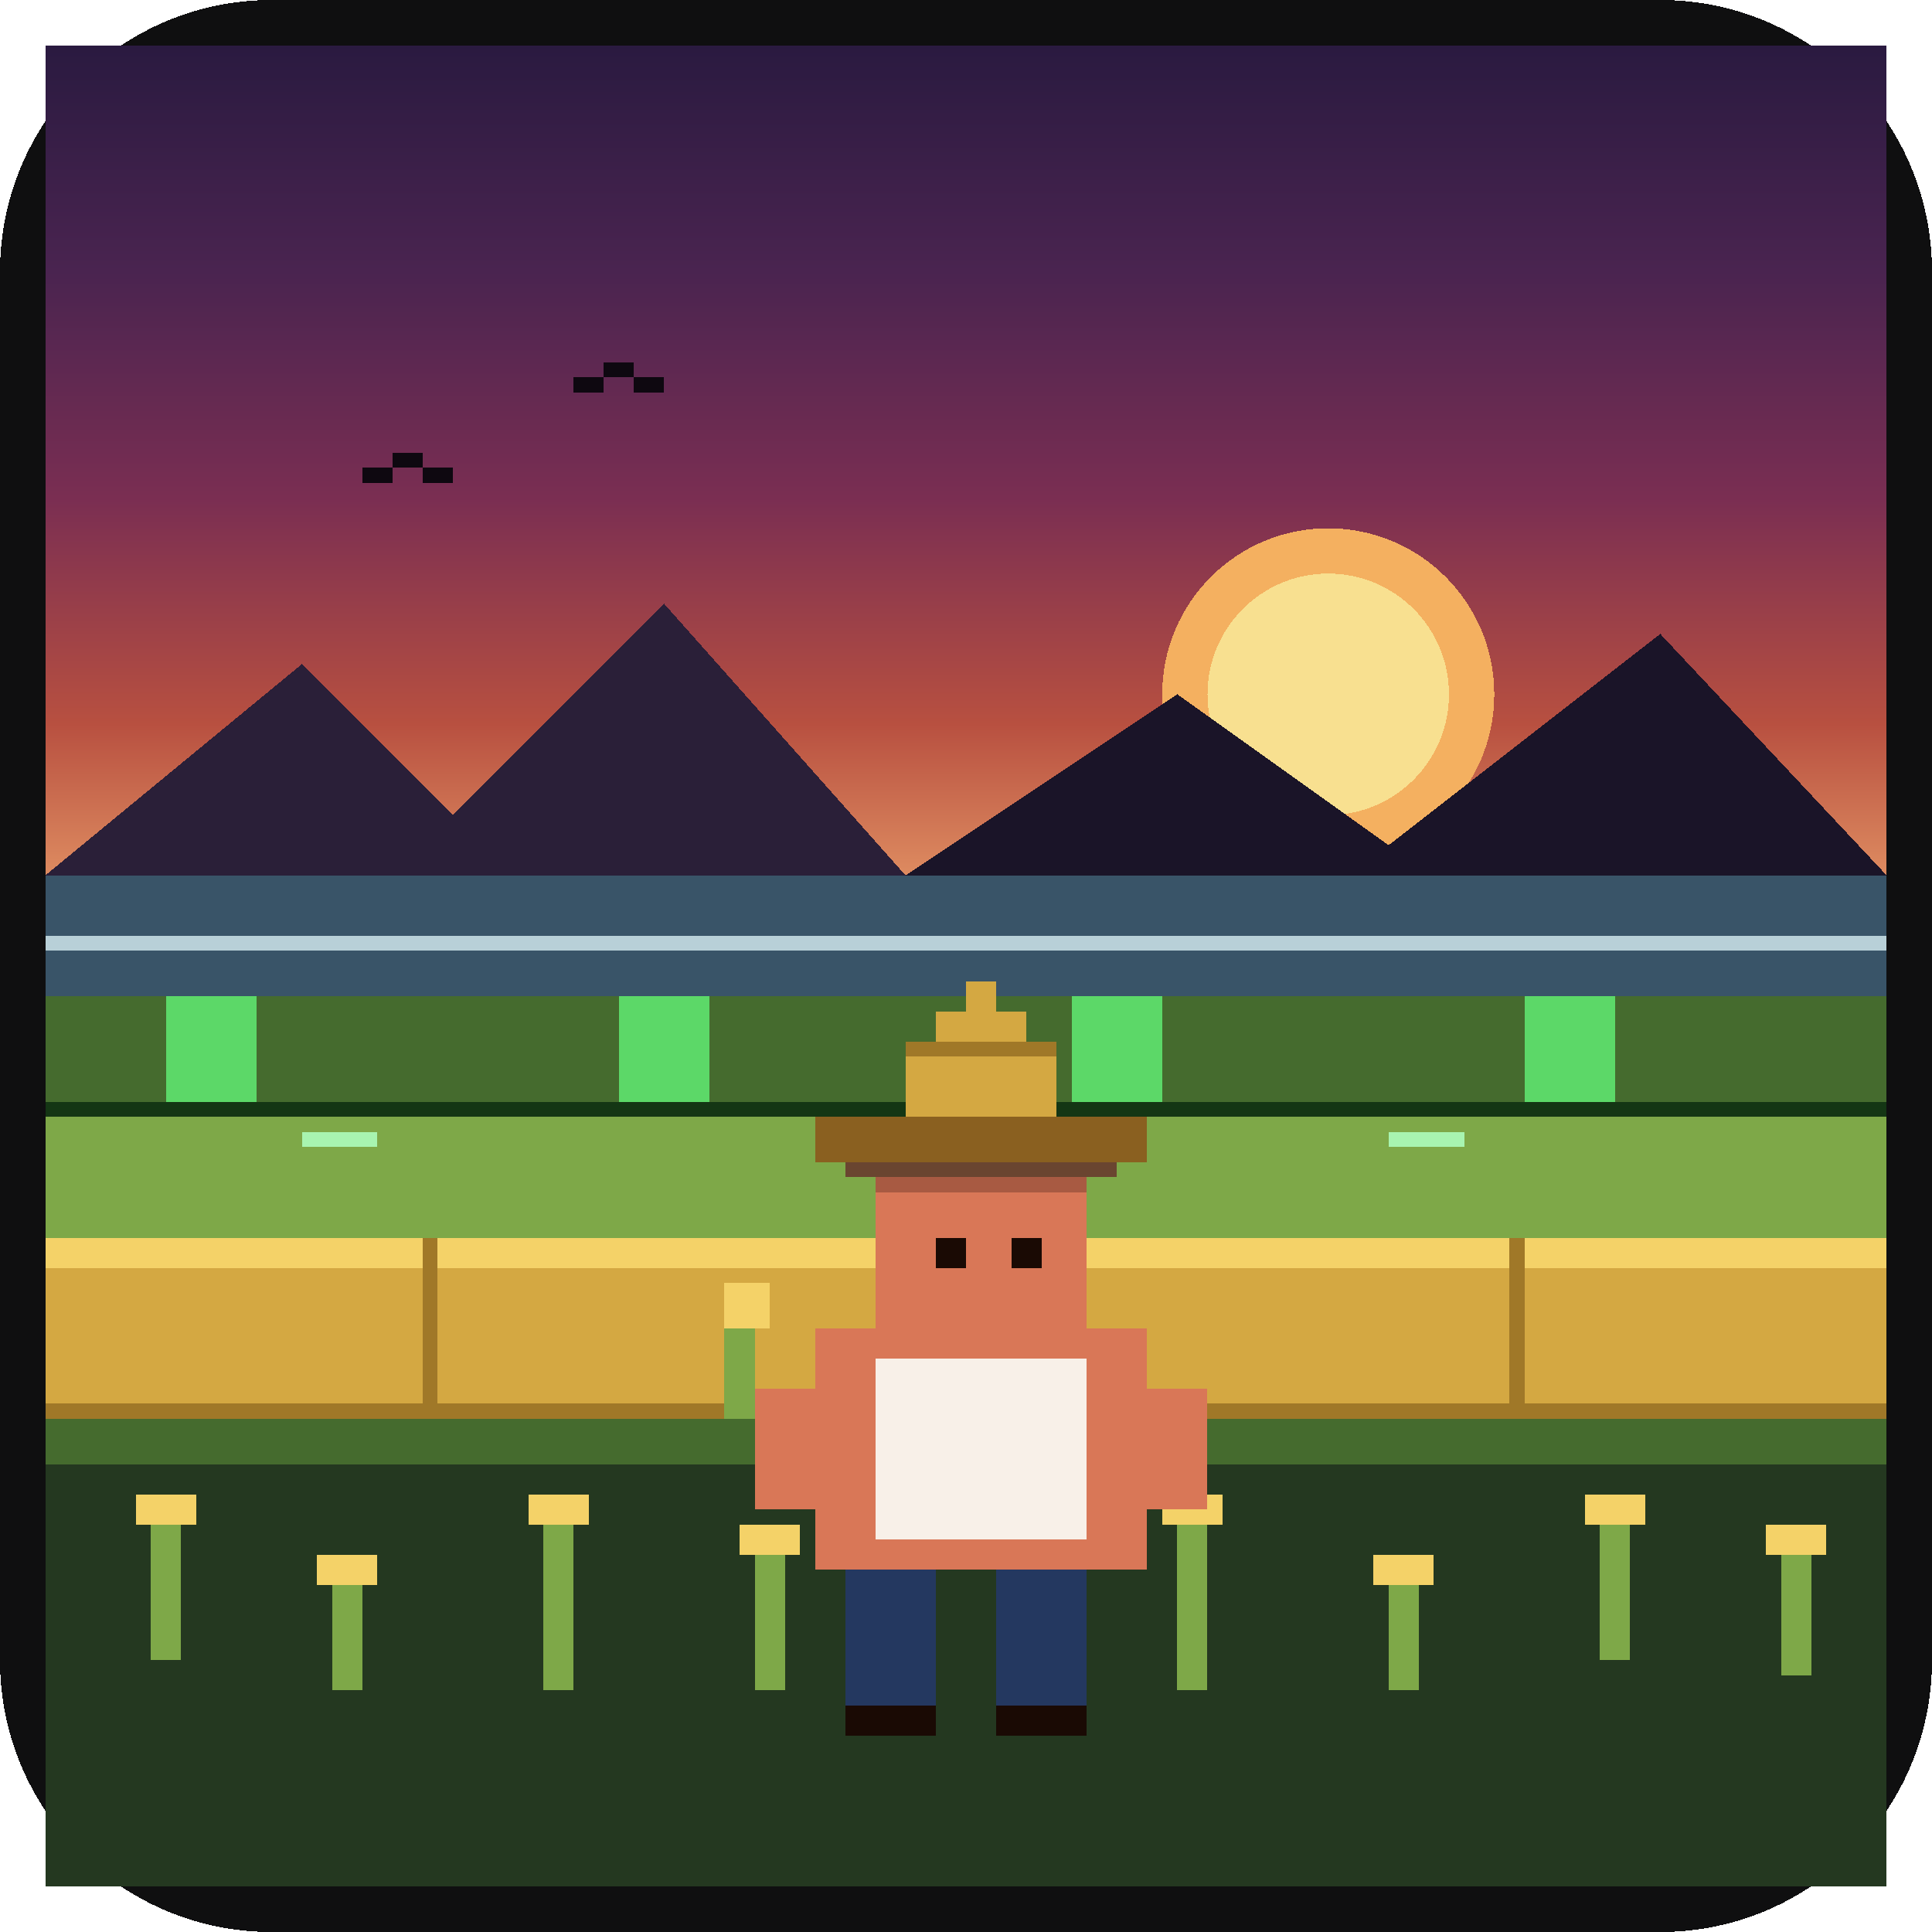
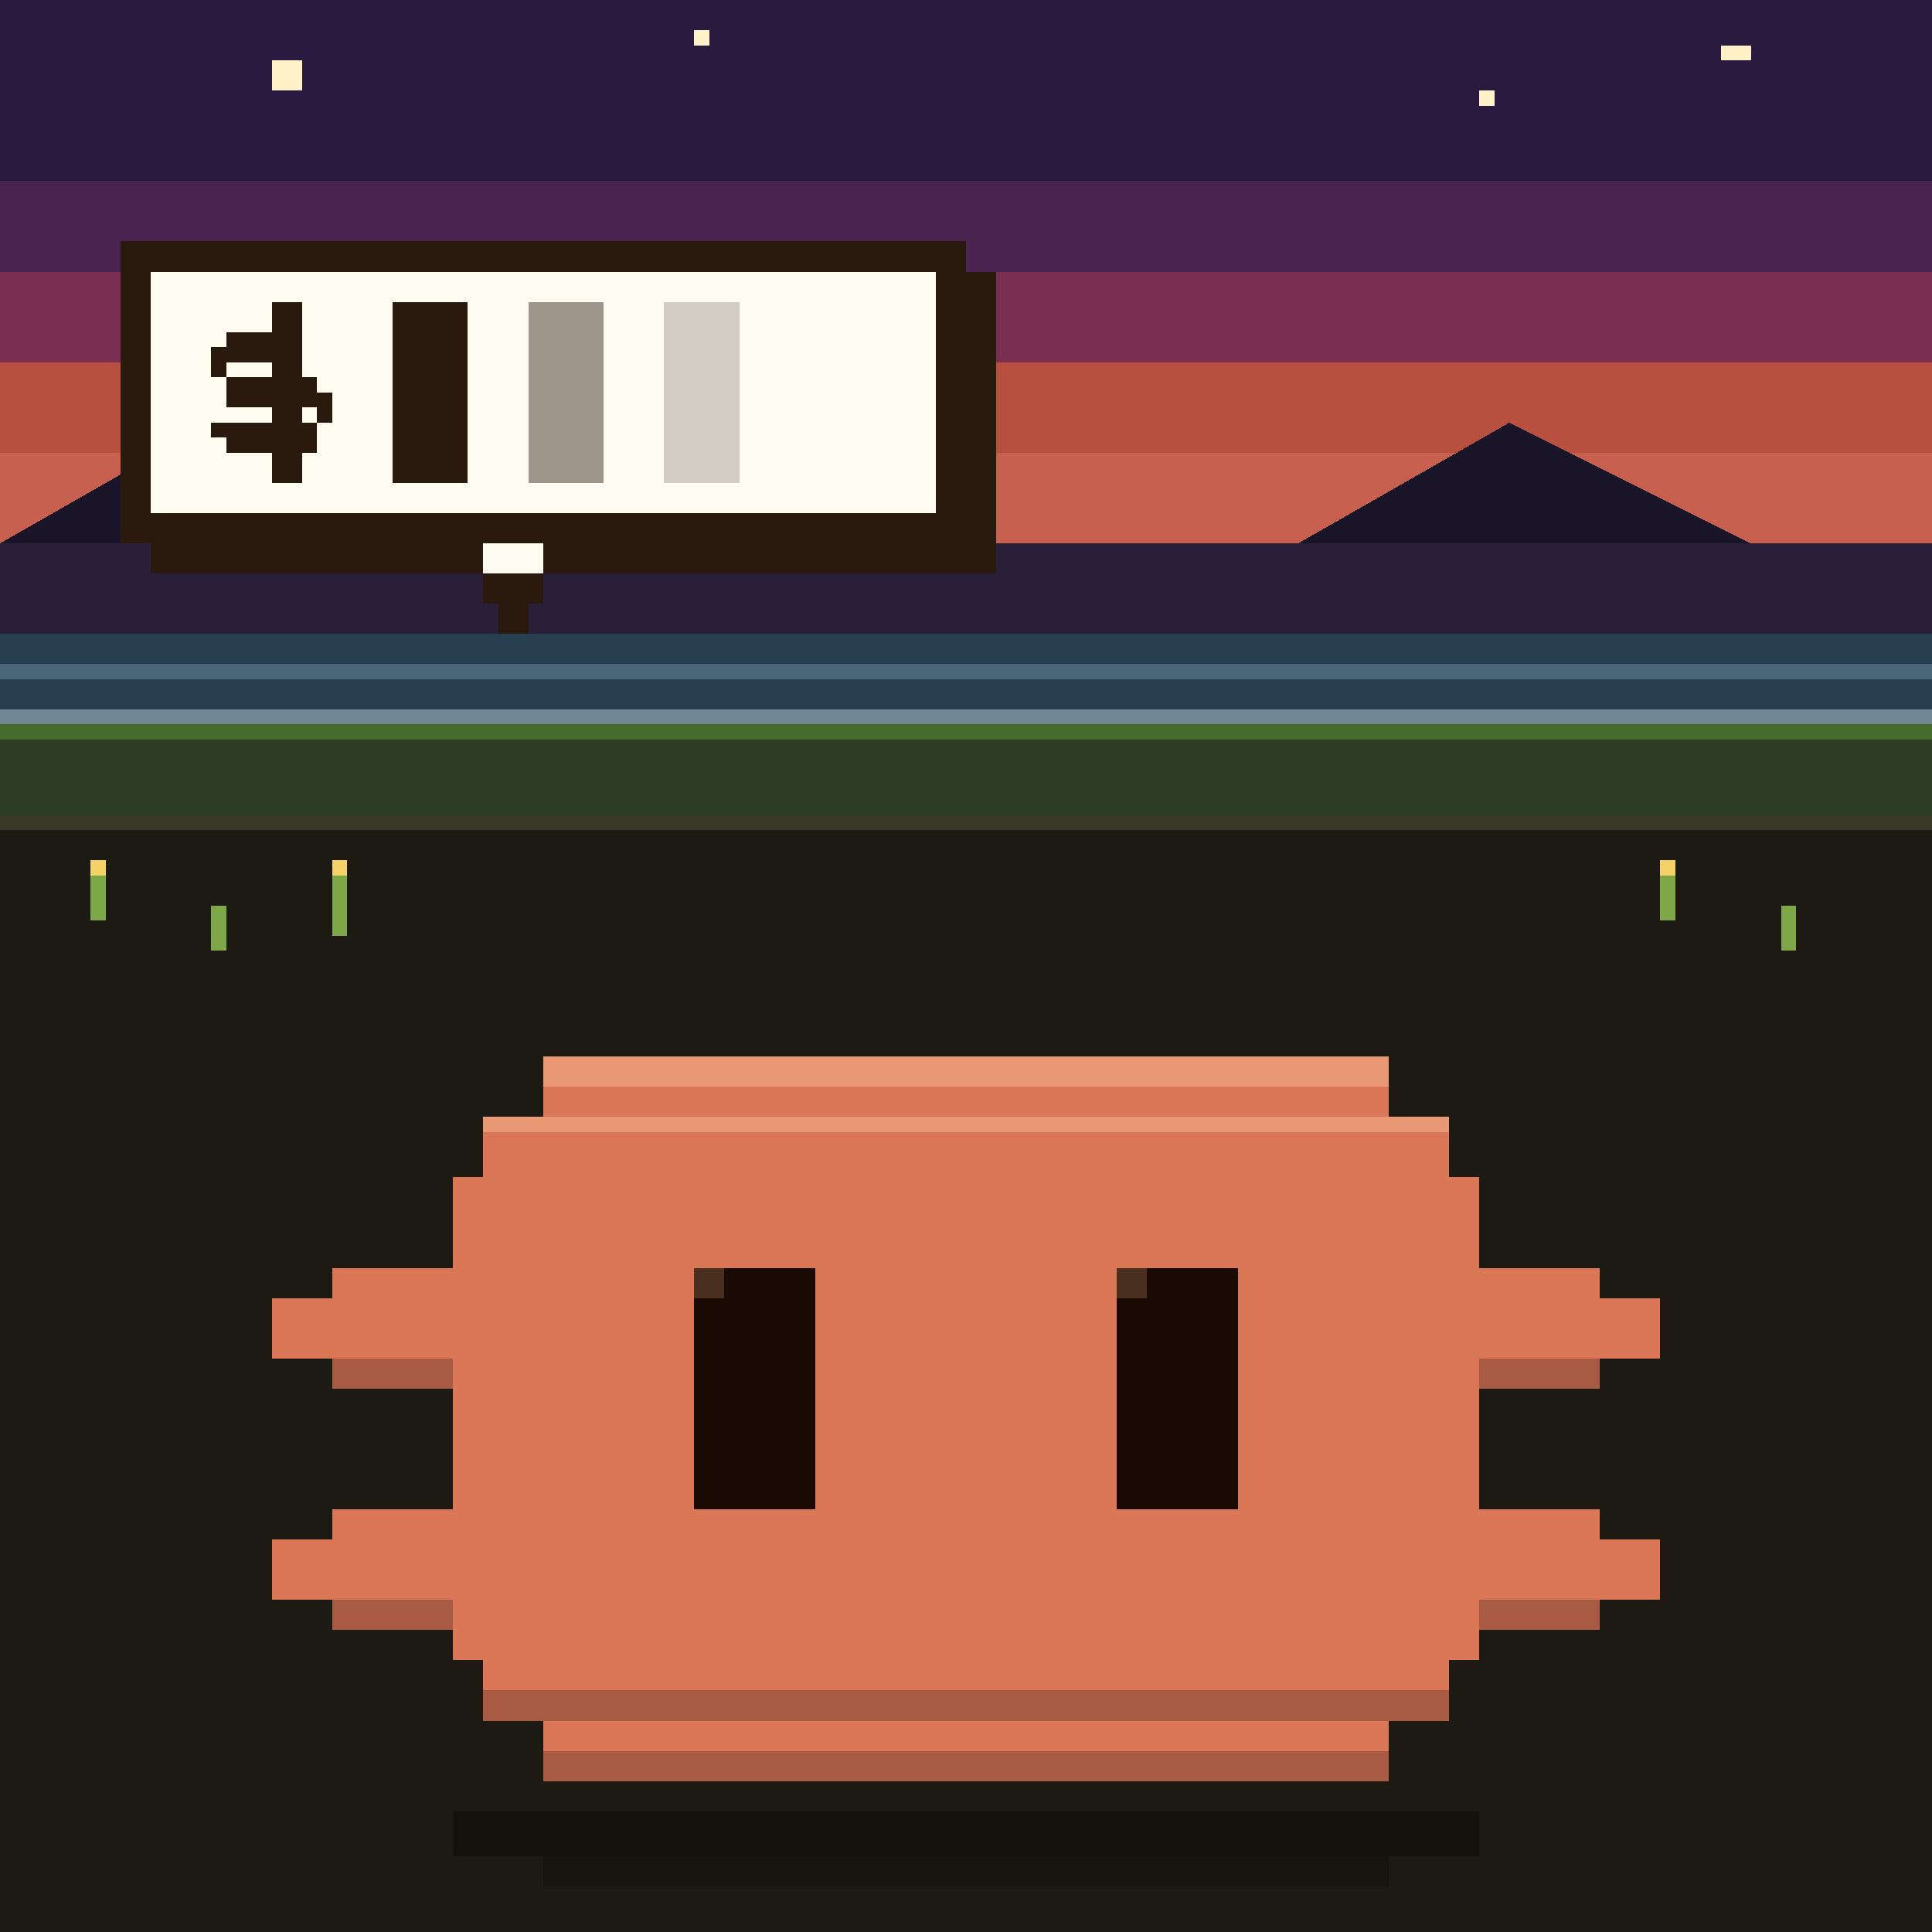
<svg xmlns="http://www.w3.org/2000/svg" viewBox="0 0 128 128" shape-rendering="crispEdges">
-   <defs>
-     <linearGradient id="sky" x1="0" y1="0" x2="0" y2="1">
-       <stop offset="0" stop-color="#2a1a40" />
-       <stop offset="0.25" stop-color="#4a2450" />
-       <stop offset="0.5" stop-color="#7a2e52" />
-       <stop offset="0.75" stop-color="#b85040" />
-       <stop offset="1" stop-color="#f0a870" />
-     </linearGradient>
-   </defs>
  <rect x="0" y="0" width="128" height="128" rx="18" ry="18" fill="#0f0f10" />
-   <g clip-path="inset(3px round 15px)">
-     <rect x="3" y="3" width="122" height="60" fill="url(#sky)" />
-     <circle cx="88" cy="46" r="11" fill="#f4b060" />
-     <circle cx="88" cy="46" r="8" fill="#f8e090" />
-     <polygon points="3,58 20,44 30,54 44,40 60,58" fill="#2a1f38" />
-     <polygon points="60,58 78,46 92,56 110,42 125,58" fill="#1a1428" />
-     <rect x="3" y="58" width="122" height="8" fill="#395468" />
-     <rect x="3" y="62" width="122" height="1" fill="#b8d0d8" />
-     <g>
-       <rect x="3" y="66" width="122" height="7" fill="#456b2e" />
-       <g fill="#5cd868">
-         <rect x="11" y="66" width="6" height="7" />
-         <rect x="41" y="66" width="6" height="7" />
-         <rect x="71" y="66" width="6" height="7" />
-         <rect x="101" y="66" width="6" height="7" />
-       </g>
-       <rect x="3" y="73" width="122" height="9" fill="#7ea848" />
-       <g fill="#143614">
-         <rect x="3" y="73" width="122" height="1" />
-       </g>
-       <g fill="#a8f4b0">
-         <rect x="20" y="75" width="5" height="1" />
-         <rect x="55" y="75" width="5" height="1" />
-         <rect x="92" y="75" width="5" height="1" />
-       </g>
-       <rect x="3" y="82" width="122" height="12" fill="#d4a842" />
-       <g fill="#f4d268">
-         <rect x="3" y="82" width="122" height="2" />
-       </g>
-       <g fill="#a07828">
-         <rect x="3" y="93" width="122" height="1" />
-         <rect x="28" y="82" width="1" height="12" />
-         <rect x="64" y="82" width="1" height="12" />
-         <rect x="100" y="82" width="1" height="12" />
-       </g>
-       <rect x="3" y="94" width="122" height="31" fill="#243820" />
-       <g fill="#456b2e">
-         <rect x="3" y="94" width="122" height="3" />
-       </g>
-       <g fill="#7ea848">
-         <rect x="10" y="100" width="2" height="10" />
-         <rect x="22" y="104" width="2" height="8" />
-         <rect x="36" y="100" width="2" height="12" />
-         <rect x="50" y="102" width="2" height="10" />
-         <rect x="78" y="100" width="2" height="12" />
-         <rect x="92" y="104" width="2" height="8" />
-         <rect x="106" y="100" width="2" height="10" />
-         <rect x="118" y="102" width="2" height="9" />
-       </g>
-       <g fill="#f4d268">
-         <rect x="9" y="99" width="4" height="2" />
-         <rect x="21" y="103" width="4" height="2" />
-         <rect x="35" y="99" width="4" height="2" />
-         <rect x="49" y="101" width="4" height="2" />
-         <rect x="77" y="99" width="4" height="2" />
-         <rect x="91" y="103" width="4" height="2" />
-         <rect x="105" y="99" width="4" height="2" />
-         <rect x="117" y="101" width="4" height="2" />
+   <g clip-path="inset(2px round 16px)">
+     <rect x="0" y="0" width="128" height="12" fill="#2a1a40" />
+     <rect x="0" y="12" width="128" height="6" fill="#4a2450" />
+     <rect x="0" y="18" width="128" height="6" fill="#7a2e52" />
+     <rect x="0" y="24" width="128" height="6" fill="#b85040" />
+     <rect x="0" y="30" width="128" height="6" fill="#c86050" />
+     <rect x="18" y="4" width="2" height="2" fill="#fff2c8" />
+     <rect x="46" y="2" width="1" height="1" fill="#fff2c8" />
+     <rect x="98" y="6" width="1" height="1" fill="#fff2c8" />
+     <rect x="114" y="3" width="2" height="1" fill="#fff2c8" />
+     <rect x="0" y="36" width="128" height="6" fill="#2a1f38" />
+     <polygon points="0,36 14,28 28,36" fill="#1a1428" />
+     <polygon points="86,36 100,28 116,36" fill="#1a1428" />
+     <polygon points="52,36 60,30 66,36" fill="#1a1428" />
+     <rect x="0" y="42" width="128" height="6" fill="#283f50" />
+     <rect x="0" y="44" width="128" height="1" fill="#4a6478" />
+     <rect x="0" y="47" width="128" height="1" fill="#b8d0d8" opacity="0.5" />
+     <rect x="0" y="48" width="128" height="6" fill="#2d3d25" />
+     <rect x="0" y="48" width="128" height="1" fill="#456b2e" />
+     <rect x="0" y="54" width="128" height="74" fill="#1c1a12" />
+     <rect x="0" y="54" width="128" height="1" fill="#3a3828" />
+     <g fill="#7ea848">
+       <rect x="6" y="58" width="1" height="3" />
+       <rect x="14" y="60" width="1" height="3" />
+       <rect x="22" y="58" width="1" height="4" />
+       <rect x="110" y="58" width="1" height="3" />
+       <rect x="118" y="60" width="1" height="3" />
+     </g>
+     <g fill="#f4d268">
+       <rect x="6" y="57" width="1" height="1" />
+       <rect x="22" y="57" width="1" height="1" />
+       <rect x="110" y="57" width="1" height="1" />
+     </g>
+     <g shape-rendering="crispEdges">
+       <rect x="10" y="18" width="56" height="20" fill="#2a1a0d" />
+       <rect x="8" y="16" width="56" height="20" fill="#fefbf0" />
+       <rect x="8" y="16" width="56" height="2" fill="#2a1a0d" />
+       <rect x="8" y="34" width="56" height="2" fill="#2a1a0d" />
+       <rect x="8" y="16" width="2" height="20" fill="#2a1a0d" />
+       <rect x="62" y="16" width="2" height="20" fill="#2a1a0d" />
+       <rect x="30" y="36" width="8" height="2" fill="#fefbf0" />
+       <rect x="30" y="36" width="2" height="2" fill="#2a1a0d" />
+       <rect x="36" y="36" width="2" height="2" fill="#2a1a0d" />
+       <rect x="32" y="38" width="4" height="2" fill="#fefbf0" />
+       <rect x="32" y="38" width="2" height="2" fill="#2a1a0d" />
+       <rect x="34" y="38" width="2" height="2" fill="#2a1a0d" />
+       <rect x="33" y="40" width="2" height="2" fill="#2a1a0d" />
+       <g fill="#2a1a0d">
+         <rect x="18" y="20" width="1" height="12" />
+         <rect x="19" y="20" width="1" height="12" />
+         <rect x="15" y="22" width="4" height="2" />
+         <rect x="14" y="23" width="1" height="2" />
+         <rect x="15" y="25" width="6" height="2" />
+         <rect x="21" y="26" width="1" height="2" />
+         <rect x="15" y="28" width="6" height="2" />
+         <rect x="14" y="28" width="1" height="1" />
+         <rect x="26" y="20" width="5" height="12" />
+         <rect x="35" y="20" width="5" height="12" opacity="0.45" />
+         <rect x="44" y="20" width="5" height="12" opacity="0.2" />
      </g>
    </g>
    <g shape-rendering="crispEdges">
-       <rect x="54" y="74" width="22" height="3" fill="#8a6020" />
-       <rect x="56" y="77" width="18" height="1" fill="#6a4530" />
-       <rect x="60" y="69" width="10" height="5" fill="#d4a842" />
-       <rect x="62" y="67" width="6" height="2" fill="#d4a842" />
-       <rect x="64" y="65" width="2" height="2" fill="#d4a842" />
-       <rect x="60" y="69" width="10" height="1" fill="#a07828" />
-       <rect x="58" y="78" width="14" height="10" fill="#d97757" />
-       <rect x="58" y="78" width="14" height="1" fill="#a85a42" />
-       <rect x="62" y="82" width="2" height="2" fill="#1a0a04" />
-       <rect x="67" y="82" width="2" height="2" fill="#1a0a04" />
-       <rect x="54" y="88" width="22" height="16" fill="#d97757" />
-       <rect x="58" y="90" width="14" height="12" fill="#f8f0e8" />
-       <rect x="50" y="92" width="4" height="8" fill="#d97757" />
-       <rect x="76" y="92" width="4" height="8" fill="#d97757" />
-       <rect x="48" y="88" width="2" height="6" fill="#7ea848" />
-       <rect x="48" y="85" width="3" height="3" fill="#f4d268" />
-       <rect x="56" y="104" width="6" height="10" fill="#243860" />
-       <rect x="66" y="104" width="6" height="10" fill="#243860" />
-       <rect x="56" y="113" width="6" height="2" fill="#1a0a04" />
-       <rect x="66" y="113" width="6" height="2" fill="#1a0a04" />
-     </g>
-     <g fill="#0e0810">
-       <rect x="26" y="30" width="2" height="1" />
-       <rect x="24" y="31" width="2" height="1" />
-       <rect x="28" y="31" width="2" height="1" />
-       <rect x="40" y="24" width="2" height="1" />
-       <rect x="38" y="25" width="2" height="1" />
-       <rect x="42" y="25" width="2" height="1" />
+       <rect x="22" y="84" width="8" height="8" fill="#d97757" />
+       <rect x="18" y="86" width="4" height="4" fill="#d97757" />
+       <rect x="22" y="100" width="8" height="8" fill="#d97757" />
+       <rect x="18" y="102" width="4" height="4" fill="#d97757" />
+       <rect x="98" y="84" width="8" height="8" fill="#d97757" />
+       <rect x="106" y="86" width="4" height="4" fill="#d97757" />
+       <rect x="98" y="100" width="8" height="8" fill="#d97757" />
+       <rect x="106" y="102" width="4" height="4" fill="#d97757" />
+       <rect x="22" y="90" width="8" height="2" fill="#a85a42" />
+       <rect x="22" y="106" width="8" height="2" fill="#a85a42" />
+       <rect x="98" y="90" width="8" height="2" fill="#a85a42" />
+       <rect x="98" y="106" width="8" height="2" fill="#a85a42" />
+       <rect x="36" y="70" width="56" height="4" fill="#d97757" />
+       <rect x="32" y="74" width="64" height="4" fill="#d97757" />
+       <rect x="30" y="78" width="68" height="32" fill="#d97757" />
+       <rect x="32" y="110" width="64" height="4" fill="#d97757" />
+       <rect x="36" y="114" width="56" height="4" fill="#d97757" />
+       <rect x="36" y="70" width="56" height="2" fill="#e89872" />
+       <rect x="32" y="74" width="64" height="1" fill="#e89872" />
+       <rect x="32" y="112" width="64" height="2" fill="#a85a42" />
+       <rect x="36" y="116" width="56" height="2" fill="#a85a42" />
+       <rect x="46" y="84" width="8" height="16" fill="#1a0a04" />
+       <rect x="74" y="84" width="8" height="16" fill="#1a0a04" />
+       <rect x="46" y="84" width="2" height="2" fill="#4a3020" />
+       <rect x="74" y="84" width="2" height="2" fill="#4a3020" />
+       <rect x="30" y="120" width="68" height="3" fill="#0d0a06" opacity="0.55" />
+       <rect x="36" y="123" width="56" height="2" fill="#0d0a06" opacity="0.35" />
    </g>
  </g>
</svg>
